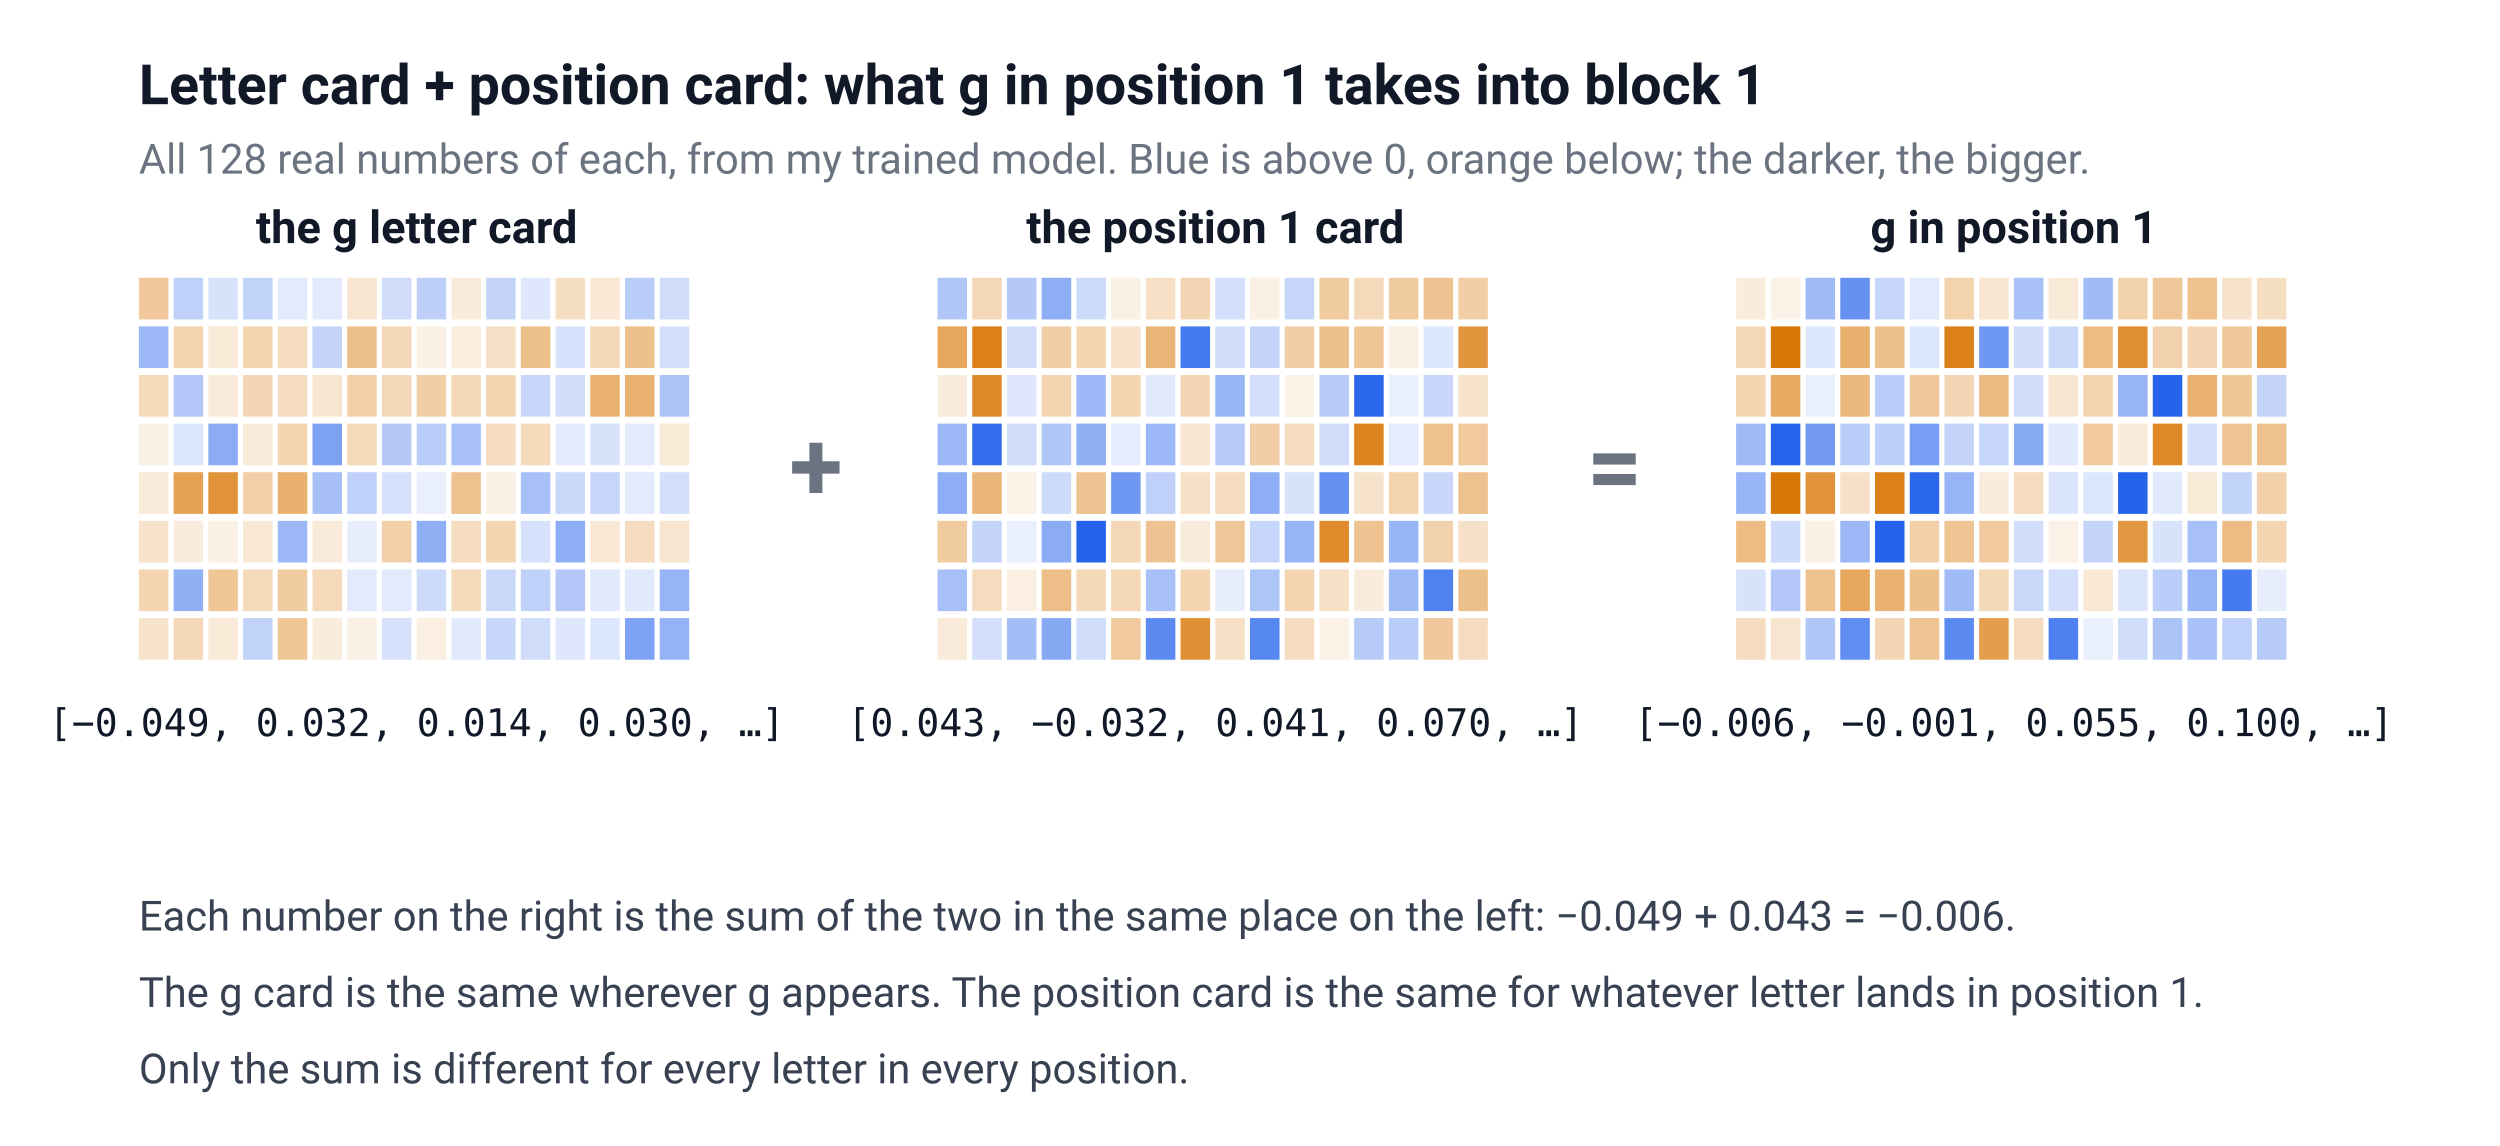
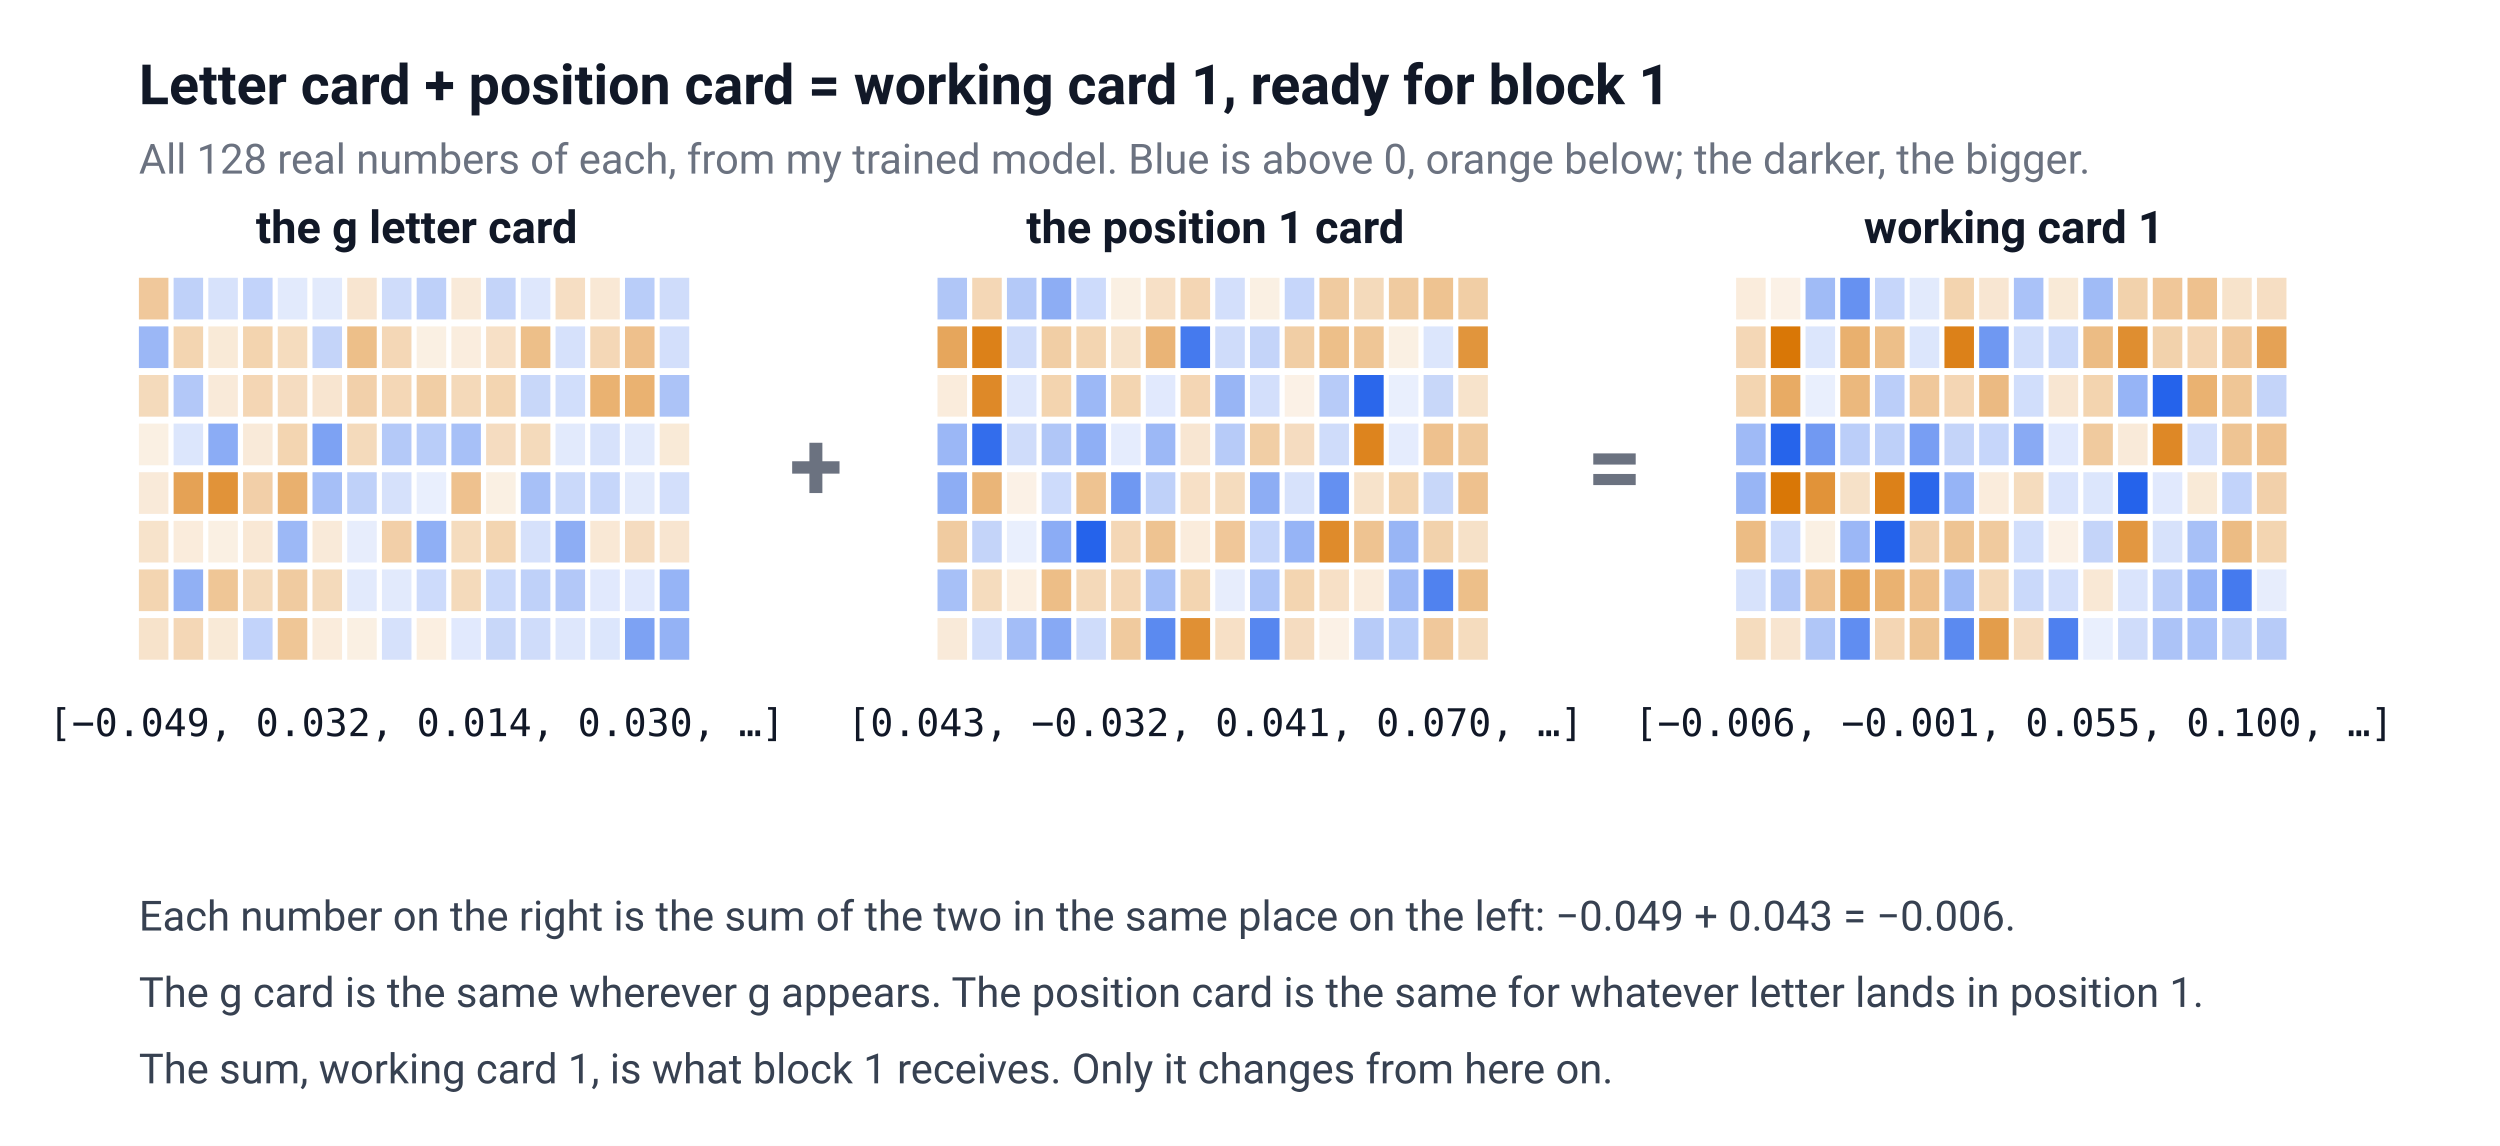
<svg xmlns="http://www.w3.org/2000/svg" viewBox="0 0 720 330" role="img" aria-label="The real g letter card, plus the real position 1 card, gives the 128 numbers that the g in position 1 takes into block 1. The g card begins −0.049, 0.032, 0.014, 0.030; the position 1 card begins with its own numbers; and each number of the result is the sum of the two numbers above it." font-family="system-ui, -apple-system, 'Segoe UI', Roboto, sans-serif" style="max-width:100%;height:auto">
  <rect width="720" height="330" fill="#ffffff" />
-   <text x="40" y="30" font-size="16" fill="#111827" text-anchor="start" font-weight="600">Letter card + position card: what g in position 1 takes into block 1</text>
+   <text x="40" y="30" font-size="16" fill="#111827" text-anchor="start" font-weight="600">Letter card + position card = working card 1, ready for block 1</text>
  <text x="40" y="50" font-size="12" fill="#6b7280" text-anchor="start" font-weight="normal">All 128 real numbers of each, from my trained model. Blue is above 0, orange below; the darker, the bigger.</text>
  <text x="120.0" y="70" font-size="13" fill="#111827" text-anchor="middle" font-weight="700">the g letter card</text>
  <rect x="40" y="80" width="8.5" height="12" fill="rgba(217,119,6,0.40)" />
  <rect x="50" y="80" width="8.5" height="12" fill="rgba(37,99,235,0.29)" />
  <rect x="60" y="80" width="8.5" height="12" fill="rgba(37,99,235,0.18)" />
  <rect x="70" y="80" width="8.5" height="12" fill="rgba(37,99,235,0.28)" />
  <rect x="80" y="80" width="8.5" height="12" fill="rgba(37,99,235,0.13)" />
  <rect x="90" y="80" width="8.5" height="12" fill="rgba(37,99,235,0.13)" />
  <rect x="100" y="80" width="8.5" height="12" fill="rgba(217,119,6,0.19)" />
  <rect x="110" y="80" width="8.5" height="12" fill="rgba(37,99,235,0.22)" />
  <rect x="120" y="80" width="8.5" height="12" fill="rgba(37,99,235,0.30)" />
  <rect x="130" y="80" width="8.5" height="12" fill="rgba(217,119,6,0.15)" />
  <rect x="140" y="80" width="8.5" height="12" fill="rgba(37,99,235,0.27)" />
  <rect x="150" y="80" width="8.5" height="12" fill="rgba(37,99,235,0.15)" />
  <rect x="160" y="80" width="8.5" height="12" fill="rgba(217,119,6,0.24)" />
  <rect x="170" y="80" width="8.5" height="12" fill="rgba(217,119,6,0.17)" />
  <rect x="180" y="80" width="8.5" height="12" fill="rgba(37,99,235,0.32)" />
  <rect x="190" y="80" width="8.5" height="12" fill="rgba(37,99,235,0.22)" />
  <rect x="40" y="94" width="8.5" height="12" fill="rgba(37,99,235,0.46)" />
  <rect x="50" y="94" width="8.5" height="12" fill="rgba(217,119,6,0.31)" />
  <rect x="60" y="94" width="8.5" height="12" fill="rgba(217,119,6,0.16)" />
  <rect x="70" y="94" width="8.5" height="12" fill="rgba(217,119,6,0.32)" />
  <rect x="80" y="94" width="8.5" height="12" fill="rgba(217,119,6,0.26)" />
  <rect x="90" y="94" width="8.5" height="12" fill="rgba(37,99,235,0.27)" />
  <rect x="100" y="94" width="8.5" height="12" fill="rgba(217,119,6,0.47)" />
  <rect x="110" y="94" width="8.5" height="12" fill="rgba(217,119,6,0.29)" />
  <rect x="120" y="94" width="8.5" height="12" fill="rgba(217,119,6,0.11)" />
  <rect x="130" y="94" width="8.5" height="12" fill="rgba(217,119,6,0.13)" />
  <rect x="140" y="94" width="8.5" height="12" fill="rgba(217,119,6,0.23)" />
  <rect x="150" y="94" width="8.5" height="12" fill="rgba(217,119,6,0.47)" />
  <rect x="160" y="94" width="8.5" height="12" fill="rgba(37,99,235,0.19)" />
  <rect x="170" y="94" width="8.5" height="12" fill="rgba(217,119,6,0.29)" />
  <rect x="180" y="94" width="8.5" height="12" fill="rgba(217,119,6,0.46)" />
  <rect x="190" y="94" width="8.5" height="12" fill="rgba(37,99,235,0.20)" />
  <rect x="40" y="108" width="8.5" height="12" fill="rgba(217,119,6,0.27)" />
  <rect x="50" y="108" width="8.5" height="12" fill="rgba(37,99,235,0.35)" />
  <rect x="60" y="108" width="8.5" height="12" fill="rgba(217,119,6,0.15)" />
  <rect x="70" y="108" width="8.5" height="12" fill="rgba(217,119,6,0.30)" />
  <rect x="80" y="108" width="8.5" height="12" fill="rgba(217,119,6,0.25)" />
  <rect x="90" y="108" width="8.5" height="12" fill="rgba(217,119,6,0.19)" />
  <rect x="100" y="108" width="8.5" height="12" fill="rgba(217,119,6,0.34)" />
  <rect x="110" y="108" width="8.5" height="12" fill="rgba(217,119,6,0.29)" />
  <rect x="120" y="108" width="8.5" height="12" fill="rgba(217,119,6,0.36)" />
  <rect x="130" y="108" width="8.5" height="12" fill="rgba(217,119,6,0.28)" />
  <rect x="140" y="108" width="8.5" height="12" fill="rgba(217,119,6,0.31)" />
  <rect x="150" y="108" width="8.5" height="12" fill="rgba(37,99,235,0.25)" />
  <rect x="160" y="108" width="8.5" height="12" fill="rgba(37,99,235,0.21)" />
  <rect x="170" y="108" width="8.5" height="12" fill="rgba(217,119,6,0.57)" />
  <rect x="180" y="108" width="8.5" height="12" fill="rgba(217,119,6,0.57)" />
  <rect x="190" y="108" width="8.5" height="12" fill="rgba(37,99,235,0.38)" />
  <rect x="40" y="122" width="8.5" height="12" fill="rgba(217,119,6,0.11)" />
  <rect x="50" y="122" width="8.5" height="12" fill="rgba(37,99,235,0.16)" />
  <rect x="60" y="122" width="8.5" height="12" fill="rgba(37,99,235,0.53)" />
  <rect x="70" y="122" width="8.5" height="12" fill="rgba(217,119,6,0.15)" />
  <rect x="80" y="122" width="8.5" height="12" fill="rgba(217,119,6,0.31)" />
  <rect x="90" y="122" width="8.5" height="12" fill="rgba(37,99,235,0.59)" />
  <rect x="100" y="122" width="8.5" height="12" fill="rgba(217,119,6,0.27)" />
  <rect x="110" y="122" width="8.5" height="12" fill="rgba(37,99,235,0.34)" />
  <rect x="120" y="122" width="8.5" height="12" fill="rgba(37,99,235,0.32)" />
  <rect x="130" y="122" width="8.5" height="12" fill="rgba(37,99,235,0.40)" />
  <rect x="140" y="122" width="8.5" height="12" fill="rgba(217,119,6,0.25)" />
  <rect x="150" y="122" width="8.5" height="12" fill="rgba(217,119,6,0.27)" />
  <rect x="160" y="122" width="8.5" height="12" fill="rgba(37,99,235,0.13)" />
  <rect x="170" y="122" width="8.5" height="12" fill="rgba(37,99,235,0.18)" />
  <rect x="180" y="122" width="8.5" height="12" fill="rgba(37,99,235,0.13)" />
  <rect x="190" y="122" width="8.5" height="12" fill="rgba(217,119,6,0.16)" />
  <rect x="40" y="136" width="8.5" height="12" fill="rgba(217,119,6,0.15)" />
  <rect x="50" y="136" width="8.5" height="12" fill="rgba(217,119,6,0.68)" />
  <rect x="60" y="136" width="8.5" height="12" fill="rgba(217,119,6,0.79)" />
  <rect x="70" y="136" width="8.5" height="12" fill="rgba(217,119,6,0.35)" />
  <rect x="80" y="136" width="8.5" height="12" fill="rgba(217,119,6,0.58)" />
  <rect x="90" y="136" width="8.5" height="12" fill="rgba(37,99,235,0.41)" />
  <rect x="100" y="136" width="8.5" height="12" fill="rgba(37,99,235,0.29)" />
  <rect x="110" y="136" width="8.5" height="12" fill="rgba(37,99,235,0.19)" />
  <rect x="120" y="136" width="8.5" height="12" fill="rgba(37,99,235,0.10)" />
  <rect x="130" y="136" width="8.5" height="12" fill="rgba(217,119,6,0.45)" />
  <rect x="140" y="136" width="8.5" height="12" fill="rgba(217,119,6,0.11)" />
  <rect x="150" y="136" width="8.5" height="12" fill="rgba(37,99,235,0.40)" />
  <rect x="160" y="136" width="8.5" height="12" fill="rgba(37,99,235,0.24)" />
  <rect x="170" y="136" width="8.5" height="12" fill="rgba(37,99,235,0.26)" />
  <rect x="180" y="136" width="8.5" height="12" fill="rgba(37,99,235,0.13)" />
  <rect x="190" y="136" width="8.5" height="12" fill="rgba(37,99,235,0.20)" />
  <rect x="40" y="150" width="8.5" height="12" fill="rgba(217,119,6,0.21)" />
  <rect x="50" y="150" width="8.5" height="12" fill="rgba(217,119,6,0.14)" />
  <rect x="60" y="150" width="8.5" height="12" fill="rgba(217,119,6,0.11)" />
  <rect x="70" y="150" width="8.5" height="12" fill="rgba(217,119,6,0.17)" />
  <rect x="80" y="150" width="8.5" height="12" fill="rgba(37,99,235,0.45)" />
  <rect x="90" y="150" width="8.5" height="12" fill="rgba(217,119,6,0.15)" />
  <rect x="100" y="150" width="8.5" height="12" fill="rgba(37,99,235,0.11)" />
  <rect x="110" y="150" width="8.5" height="12" fill="rgba(217,119,6,0.35)" />
  <rect x="120" y="150" width="8.5" height="12" fill="rgba(37,99,235,0.51)" />
  <rect x="130" y="150" width="8.5" height="12" fill="rgba(217,119,6,0.26)" />
  <rect x="140" y="150" width="8.5" height="12" fill="rgba(217,119,6,0.31)" />
  <rect x="150" y="150" width="8.5" height="12" fill="rgba(37,99,235,0.19)" />
  <rect x="160" y="150" width="8.5" height="12" fill="rgba(37,99,235,0.52)" />
  <rect x="170" y="150" width="8.5" height="12" fill="rgba(217,119,6,0.17)" />
  <rect x="180" y="150" width="8.5" height="12" fill="rgba(217,119,6,0.25)" />
  <rect x="190" y="150" width="8.5" height="12" fill="rgba(217,119,6,0.19)" />
  <rect x="40" y="164" width="8.5" height="12" fill="rgba(217,119,6,0.31)" />
  <rect x="50" y="164" width="8.5" height="12" fill="rgba(37,99,235,0.50)" />
  <rect x="60" y="164" width="8.5" height="12" fill="rgba(217,119,6,0.42)" />
  <rect x="70" y="164" width="8.5" height="12" fill="rgba(217,119,6,0.27)" />
  <rect x="80" y="164" width="8.5" height="12" fill="rgba(217,119,6,0.38)" />
  <rect x="90" y="164" width="8.5" height="12" fill="rgba(217,119,6,0.27)" />
  <rect x="100" y="164" width="8.5" height="12" fill="rgba(37,99,235,0.13)" />
  <rect x="110" y="164" width="8.5" height="12" fill="rgba(37,99,235,0.13)" />
  <rect x="120" y="164" width="8.5" height="12" fill="rgba(37,99,235,0.23)" />
  <rect x="130" y="164" width="8.5" height="12" fill="rgba(217,119,6,0.27)" />
  <rect x="140" y="164" width="8.5" height="12" fill="rgba(37,99,235,0.24)" />
  <rect x="150" y="164" width="8.5" height="12" fill="rgba(37,99,235,0.29)" />
  <rect x="160" y="164" width="8.5" height="12" fill="rgba(37,99,235,0.35)" />
  <rect x="170" y="164" width="8.5" height="12" fill="rgba(37,99,235,0.14)" />
  <rect x="180" y="164" width="8.5" height="12" fill="rgba(37,99,235,0.14)" />
  <rect x="190" y="164" width="8.5" height="12" fill="rgba(37,99,235,0.48)" />
  <rect x="40" y="178" width="8.5" height="12" fill="rgba(217,119,6,0.21)" />
  <rect x="50" y="178" width="8.5" height="12" fill="rgba(217,119,6,0.29)" />
  <rect x="60" y="178" width="8.5" height="12" fill="rgba(217,119,6,0.16)" />
  <rect x="70" y="178" width="8.5" height="12" fill="rgba(37,99,235,0.28)" />
  <rect x="80" y="178" width="8.5" height="12" fill="rgba(217,119,6,0.42)" />
  <rect x="90" y="178" width="8.5" height="12" fill="rgba(217,119,6,0.14)" />
  <rect x="100" y="178" width="8.5" height="12" fill="rgba(217,119,6,0.11)" />
  <rect x="110" y="178" width="8.5" height="12" fill="rgba(37,99,235,0.19)" />
  <rect x="120" y="178" width="8.5" height="12" fill="rgba(217,119,6,0.12)" />
  <rect x="130" y="178" width="8.5" height="12" fill="rgba(37,99,235,0.14)" />
  <rect x="140" y="178" width="8.5" height="12" fill="rgba(37,99,235,0.25)" />
  <rect x="150" y="178" width="8.5" height="12" fill="rgba(37,99,235,0.22)" />
  <rect x="160" y="178" width="8.5" height="12" fill="rgba(37,99,235,0.15)" />
  <rect x="170" y="178" width="8.5" height="12" fill="rgba(37,99,235,0.16)" />
  <rect x="180" y="178" width="8.5" height="12" fill="rgba(37,99,235,0.59)" />
  <rect x="190" y="178" width="8.5" height="12" fill="rgba(37,99,235,0.49)" />
  <text x="120.0" y="212" font-size="11" fill="#111827" text-anchor="middle" font-weight="normal" font-family="ui-monospace, Menlo, Consolas, monospace">[−0.049, 0.032, 0.014, 0.030, …]</text>
  <text x="235" y="144" font-size="28" fill="#6b7280" text-anchor="middle" font-weight="700">+</text>
  <text x="350.0" y="70" font-size="13" fill="#111827" text-anchor="middle" font-weight="700">the position 1 card</text>
  <rect x="270" y="80" width="8.5" height="12" fill="rgba(37,99,235,0.36)" />
  <rect x="280" y="80" width="8.5" height="12" fill="rgba(217,119,6,0.29)" />
  <rect x="290" y="80" width="8.5" height="12" fill="rgba(37,99,235,0.34)" />
  <rect x="300" y="80" width="8.5" height="12" fill="rgba(37,99,235,0.52)" />
  <rect x="310" y="80" width="8.5" height="12" fill="rgba(37,99,235,0.23)" />
  <rect x="320" y="80" width="8.5" height="12" fill="rgba(217,119,6,0.11)" />
  <rect x="330" y="80" width="8.5" height="12" fill="rgba(217,119,6,0.23)" />
  <rect x="340" y="80" width="8.5" height="12" fill="rgba(217,119,6,0.30)" />
  <rect x="350" y="80" width="8.5" height="12" fill="rgba(37,99,235,0.20)" />
  <rect x="360" y="80" width="8.5" height="12" fill="rgba(217,119,6,0.11)" />
  <rect x="370" y="80" width="8.5" height="12" fill="rgba(37,99,235,0.26)" />
  <rect x="380" y="80" width="8.5" height="12" fill="rgba(217,119,6,0.38)" />
  <rect x="390" y="80" width="8.5" height="12" fill="rgba(217,119,6,0.27)" />
  <rect x="400" y="80" width="8.5" height="12" fill="rgba(217,119,6,0.38)" />
  <rect x="410" y="80" width="8.5" height="12" fill="rgba(217,119,6,0.44)" />
  <rect x="420" y="80" width="8.5" height="12" fill="rgba(217,119,6,0.36)" />
  <rect x="270" y="94" width="8.5" height="12" fill="rgba(217,119,6,0.65)" />
  <rect x="280" y="94" width="8.5" height="12" fill="rgba(217,119,6,0.92)" />
  <rect x="290" y="94" width="8.5" height="12" fill="rgba(37,99,235,0.22)" />
  <rect x="300" y="94" width="8.5" height="12" fill="rgba(217,119,6,0.36)" />
  <rect x="310" y="94" width="8.5" height="12" fill="rgba(217,119,6,0.31)" />
  <rect x="320" y="94" width="8.5" height="12" fill="rgba(217,119,6,0.21)" />
  <rect x="330" y="94" width="8.5" height="12" fill="rgba(217,119,6,0.55)" />
  <rect x="340" y="94" width="8.5" height="12" fill="rgba(37,99,235,0.85)" />
  <rect x="350" y="94" width="8.5" height="12" fill="rgba(37,99,235,0.22)" />
  <rect x="360" y="94" width="8.5" height="12" fill="rgba(37,99,235,0.27)" />
  <rect x="370" y="94" width="8.5" height="12" fill="rgba(217,119,6,0.36)" />
  <rect x="380" y="94" width="8.5" height="12" fill="rgba(217,119,6,0.47)" />
  <rect x="390" y="94" width="8.5" height="12" fill="rgba(217,119,6,0.42)" />
  <rect x="400" y="94" width="8.5" height="12" fill="rgba(217,119,6,0.11)" />
  <rect x="410" y="94" width="8.5" height="12" fill="rgba(37,99,235,0.16)" />
  <rect x="420" y="94" width="8.5" height="12" fill="rgba(217,119,6,0.78)" />
  <rect x="270" y="108" width="8.5" height="12" fill="rgba(217,119,6,0.14)" />
  <rect x="280" y="108" width="8.5" height="12" fill="rgba(217,119,6,0.86)" />
  <rect x="290" y="108" width="8.5" height="12" fill="rgba(37,99,235,0.15)" />
  <rect x="300" y="108" width="8.5" height="12" fill="rgba(217,119,6,0.32)" />
  <rect x="310" y="108" width="8.5" height="12" fill="rgba(37,99,235,0.45)" />
  <rect x="320" y="108" width="8.5" height="12" fill="rgba(217,119,6,0.31)" />
  <rect x="330" y="108" width="8.5" height="12" fill="rgba(37,99,235,0.14)" />
  <rect x="340" y="108" width="8.5" height="12" fill="rgba(217,119,6,0.30)" />
  <rect x="350" y="108" width="8.5" height="12" fill="rgba(37,99,235,0.47)" />
  <rect x="360" y="108" width="8.5" height="12" fill="rgba(37,99,235,0.20)" />
  <rect x="370" y="108" width="8.5" height="12" fill="rgba(217,119,6,0.10)" />
  <rect x="380" y="108" width="8.5" height="12" fill="rgba(37,99,235,0.33)" />
  <rect x="390" y="108" width="8.5" height="12" fill="rgba(37,99,235,0.97)" />
  <rect x="400" y="108" width="8.5" height="12" fill="rgba(37,99,235,0.10)" />
  <rect x="410" y="108" width="8.5" height="12" fill="rgba(37,99,235,0.25)" />
  <rect x="420" y="108" width="8.5" height="12" fill="rgba(217,119,6,0.21)" />
  <rect x="270" y="122" width="8.5" height="12" fill="rgba(37,99,235,0.46)" />
  <rect x="280" y="122" width="8.5" height="12" fill="rgba(37,99,235,0.93)" />
  <rect x="290" y="122" width="8.5" height="12" fill="rgba(37,99,235,0.22)" />
  <rect x="300" y="122" width="8.5" height="12" fill="rgba(37,99,235,0.36)" />
  <rect x="310" y="122" width="8.5" height="12" fill="rgba(37,99,235,0.51)" />
  <rect x="320" y="122" width="8.5" height="12" fill="rgba(37,99,235,0.12)" />
  <rect x="330" y="122" width="8.5" height="12" fill="rgba(37,99,235,0.45)" />
  <rect x="340" y="122" width="8.5" height="12" fill="rgba(217,119,6,0.18)" />
  <rect x="350" y="122" width="8.5" height="12" fill="rgba(37,99,235,0.33)" />
  <rect x="360" y="122" width="8.5" height="12" fill="rgba(217,119,6,0.36)" />
  <rect x="370" y="122" width="8.5" height="12" fill="rgba(217,119,6,0.25)" />
  <rect x="380" y="122" width="8.5" height="12" fill="rgba(37,99,235,0.22)" />
  <rect x="390" y="122" width="8.5" height="12" fill="rgba(217,119,6,0.90)" />
  <rect x="400" y="122" width="8.5" height="12" fill="rgba(37,99,235,0.12)" />
  <rect x="410" y="122" width="8.5" height="12" fill="rgba(217,119,6,0.45)" />
  <rect x="420" y="122" width="8.5" height="12" fill="rgba(217,119,6,0.39)" />
  <rect x="270" y="136" width="8.5" height="12" fill="rgba(37,99,235,0.52)" />
  <rect x="280" y="136" width="8.5" height="12" fill="rgba(217,119,6,0.54)" />
  <rect x="290" y="136" width="8.5" height="12" fill="rgba(217,119,6,0.10)" />
  <rect x="300" y="136" width="8.5" height="12" fill="rgba(37,99,235,0.23)" />
  <rect x="310" y="136" width="8.5" height="12" fill="rgba(217,119,6,0.44)" />
  <rect x="320" y="136" width="8.5" height="12" fill="rgba(37,99,235,0.66)" />
  <rect x="330" y="136" width="8.5" height="12" fill="rgba(37,99,235,0.29)" />
  <rect x="340" y="136" width="8.5" height="12" fill="rgba(217,119,6,0.23)" />
  <rect x="350" y="136" width="8.5" height="12" fill="rgba(217,119,6,0.26)" />
  <rect x="360" y="136" width="8.5" height="12" fill="rgba(37,99,235,0.52)" />
  <rect x="370" y="136" width="8.5" height="12" fill="rgba(37,99,235,0.18)" />
  <rect x="380" y="136" width="8.5" height="12" fill="rgba(37,99,235,0.71)" />
  <rect x="390" y="136" width="8.5" height="12" fill="rgba(217,119,6,0.21)" />
  <rect x="400" y="136" width="8.5" height="12" fill="rgba(217,119,6,0.32)" />
  <rect x="410" y="136" width="8.5" height="12" fill="rgba(37,99,235,0.25)" />
  <rect x="420" y="136" width="8.5" height="12" fill="rgba(217,119,6,0.45)" />
  <rect x="270" y="150" width="8.5" height="12" fill="rgba(217,119,6,0.38)" />
  <rect x="280" y="150" width="8.5" height="12" fill="rgba(37,99,235,0.27)" />
  <rect x="290" y="150" width="8.5" height="12" fill="rgba(37,99,235,0.10)" />
  <rect x="300" y="150" width="8.5" height="12" fill="rgba(37,99,235,0.53)" />
  <rect x="310" y="150" width="8.5" height="12" fill="rgba(37,99,235,1.00)" />
  <rect x="320" y="150" width="8.5" height="12" fill="rgba(217,119,6,0.29)" />
  <rect x="330" y="150" width="8.5" height="12" fill="rgba(217,119,6,0.44)" />
  <rect x="340" y="150" width="8.5" height="12" fill="rgba(217,119,6,0.14)" />
  <rect x="350" y="150" width="8.5" height="12" fill="rgba(217,119,6,0.41)" />
  <rect x="360" y="150" width="8.5" height="12" fill="rgba(37,99,235,0.26)" />
  <rect x="370" y="150" width="8.5" height="12" fill="rgba(37,99,235,0.48)" />
  <rect x="380" y="150" width="8.5" height="12" fill="rgba(217,119,6,0.85)" />
  <rect x="390" y="150" width="8.5" height="12" fill="rgba(217,119,6,0.44)" />
  <rect x="400" y="150" width="8.5" height="12" fill="rgba(37,99,235,0.47)" />
  <rect x="410" y="150" width="8.5" height="12" fill="rgba(217,119,6,0.33)" />
  <rect x="420" y="150" width="8.5" height="12" fill="rgba(217,119,6,0.22)" />
  <rect x="270" y="164" width="8.5" height="12" fill="rgba(37,99,235,0.40)" />
  <rect x="280" y="164" width="8.5" height="12" fill="rgba(217,119,6,0.26)" />
  <rect x="290" y="164" width="8.5" height="12" fill="rgba(217,119,6,0.12)" />
  <rect x="300" y="164" width="8.5" height="12" fill="rgba(217,119,6,0.48)" />
  <rect x="310" y="164" width="8.5" height="12" fill="rgba(217,119,6,0.28)" />
  <rect x="320" y="164" width="8.5" height="12" fill="rgba(217,119,6,0.29)" />
  <rect x="330" y="164" width="8.5" height="12" fill="rgba(37,99,235,0.40)" />
  <rect x="340" y="164" width="8.5" height="12" fill="rgba(217,119,6,0.31)" />
  <rect x="350" y="164" width="8.5" height="12" fill="rgba(37,99,235,0.11)" />
  <rect x="360" y="164" width="8.5" height="12" fill="rgba(37,99,235,0.37)" />
  <rect x="370" y="164" width="8.5" height="12" fill="rgba(217,119,6,0.31)" />
  <rect x="380" y="164" width="8.5" height="12" fill="rgba(217,119,6,0.23)" />
  <rect x="390" y="164" width="8.5" height="12" fill="rgba(217,119,6,0.14)" />
  <rect x="400" y="164" width="8.5" height="12" fill="rgba(37,99,235,0.44)" />
  <rect x="410" y="164" width="8.5" height="12" fill="rgba(37,99,235,0.80)" />
  <rect x="420" y="164" width="8.5" height="12" fill="rgba(217,119,6,0.47)" />
  <rect x="270" y="178" width="8.5" height="12" fill="rgba(217,119,6,0.15)" />
  <rect x="280" y="178" width="8.5" height="12" fill="rgba(37,99,235,0.20)" />
  <rect x="290" y="178" width="8.5" height="12" fill="rgba(37,99,235,0.42)" />
  <rect x="300" y="178" width="8.5" height="12" fill="rgba(37,99,235,0.55)" />
  <rect x="310" y="178" width="8.5" height="12" fill="rgba(37,99,235,0.22)" />
  <rect x="320" y="178" width="8.5" height="12" fill="rgba(217,119,6,0.39)" />
  <rect x="330" y="178" width="8.5" height="12" fill="rgba(37,99,235,0.75)" />
  <rect x="340" y="178" width="8.5" height="12" fill="rgba(217,119,6,0.81)" />
  <rect x="350" y="178" width="8.5" height="12" fill="rgba(217,119,6,0.23)" />
  <rect x="360" y="178" width="8.5" height="12" fill="rgba(37,99,235,0.77)" />
  <rect x="370" y="178" width="8.5" height="12" fill="rgba(217,119,6,0.25)" />
  <rect x="380" y="178" width="8.5" height="12" fill="rgba(217,119,6,0.10)" />
  <rect x="390" y="178" width="8.5" height="12" fill="rgba(37,99,235,0.33)" />
  <rect x="400" y="178" width="8.5" height="12" fill="rgba(37,99,235,0.32)" />
  <rect x="410" y="178" width="8.5" height="12" fill="rgba(217,119,6,0.40)" />
  <rect x="420" y="178" width="8.5" height="12" fill="rgba(217,119,6,0.26)" />
  <text x="350.0" y="212" font-size="11" fill="#111827" text-anchor="middle" font-weight="normal" font-family="ui-monospace, Menlo, Consolas, monospace">[0.043, −0.032, 0.041, 0.070, …]</text>
  <text x="465" y="144" font-size="28" fill="#6b7280" text-anchor="middle" font-weight="700">=</text>
-   <text x="580.0" y="70" font-size="13" fill="#111827" text-anchor="middle" font-weight="700">g in position 1</text>
+   <text x="580.0" y="70" font-size="13" fill="#111827" text-anchor="middle" font-weight="700">working card 1</text>
  <rect x="500" y="80" width="8.5" height="12" fill="rgba(217,119,6,0.14)" />
  <rect x="510" y="80" width="8.5" height="12" fill="rgba(217,119,6,0.10)" />
  <rect x="520" y="80" width="8.5" height="12" fill="rgba(37,99,235,0.43)" />
  <rect x="530" y="80" width="8.5" height="12" fill="rgba(37,99,235,0.70)" />
  <rect x="540" y="80" width="8.5" height="12" fill="rgba(37,99,235,0.26)" />
  <rect x="550" y="80" width="8.5" height="12" fill="rgba(37,99,235,0.13)" />
  <rect x="560" y="80" width="8.5" height="12" fill="rgba(217,119,6,0.32)" />
  <rect x="570" y="80" width="8.5" height="12" fill="rgba(217,119,6,0.18)" />
  <rect x="580" y="80" width="8.5" height="12" fill="rgba(37,99,235,0.39)" />
  <rect x="590" y="80" width="8.5" height="12" fill="rgba(217,119,6,0.16)" />
  <rect x="600" y="80" width="8.5" height="12" fill="rgba(37,99,235,0.43)" />
  <rect x="610" y="80" width="8.5" height="12" fill="rgba(217,119,6,0.33)" />
  <rect x="620" y="80" width="8.5" height="12" fill="rgba(217,119,6,0.41)" />
  <rect x="630" y="80" width="8.5" height="12" fill="rgba(217,119,6,0.45)" />
  <rect x="640" y="80" width="8.5" height="12" fill="rgba(217,119,6,0.21)" />
  <rect x="650" y="80" width="8.5" height="12" fill="rgba(217,119,6,0.24)" />
  <rect x="500" y="94" width="8.5" height="12" fill="rgba(217,119,6,0.29)" />
  <rect x="510" y="94" width="8.5" height="12" fill="rgba(217,119,6,1.00)" />
  <rect x="520" y="94" width="8.5" height="12" fill="rgba(37,99,235,0.16)" />
  <rect x="530" y="94" width="8.5" height="12" fill="rgba(217,119,6,0.58)" />
  <rect x="540" y="94" width="8.5" height="12" fill="rgba(217,119,6,0.47)" />
  <rect x="550" y="94" width="8.5" height="12" fill="rgba(37,99,235,0.16)" />
  <rect x="560" y="94" width="8.5" height="12" fill="rgba(217,119,6,0.92)" />
  <rect x="570" y="94" width="8.5" height="12" fill="rgba(37,99,235,0.66)" />
  <rect x="580" y="94" width="8.5" height="12" fill="rgba(37,99,235,0.21)" />
  <rect x="590" y="94" width="8.5" height="12" fill="rgba(37,99,235,0.24)" />
  <rect x="600" y="94" width="8.5" height="12" fill="rgba(217,119,6,0.49)" />
  <rect x="610" y="94" width="8.5" height="12" fill="rgba(217,119,6,0.83)" />
  <rect x="620" y="94" width="8.5" height="12" fill="rgba(217,119,6,0.33)" />
  <rect x="630" y="94" width="8.5" height="12" fill="rgba(217,119,6,0.30)" />
  <rect x="640" y="94" width="8.5" height="12" fill="rgba(217,119,6,0.40)" />
  <rect x="650" y="94" width="8.5" height="12" fill="rgba(217,119,6,0.68)" />
  <rect x="500" y="108" width="8.5" height="12" fill="rgba(217,119,6,0.31)" />
  <rect x="510" y="108" width="8.5" height="12" fill="rgba(217,119,6,0.62)" />
  <rect x="520" y="108" width="8.5" height="12" fill="rgba(37,99,235,0.10)" />
  <rect x="530" y="108" width="8.5" height="12" fill="rgba(217,119,6,0.52)" />
  <rect x="540" y="108" width="8.5" height="12" fill="rgba(37,99,235,0.31)" />
  <rect x="550" y="108" width="8.5" height="12" fill="rgba(217,119,6,0.40)" />
  <rect x="560" y="108" width="8.5" height="12" fill="rgba(217,119,6,0.30)" />
  <rect x="570" y="108" width="8.5" height="12" fill="rgba(217,119,6,0.50)" />
  <rect x="580" y="108" width="8.5" height="12" fill="rgba(37,99,235,0.21)" />
  <rect x="590" y="108" width="8.5" height="12" fill="rgba(217,119,6,0.18)" />
  <rect x="600" y="108" width="8.5" height="12" fill="rgba(217,119,6,0.32)" />
  <rect x="610" y="108" width="8.5" height="12" fill="rgba(37,99,235,0.48)" />
  <rect x="620" y="108" width="8.5" height="12" fill="rgba(37,99,235,1.00)" />
  <rect x="630" y="108" width="8.5" height="12" fill="rgba(217,119,6,0.57)" />
  <rect x="640" y="108" width="8.5" height="12" fill="rgba(217,119,6,0.42)" />
  <rect x="650" y="108" width="8.5" height="12" fill="rgba(37,99,235,0.27)" />
  <rect x="500" y="122" width="8.5" height="12" fill="rgba(37,99,235,0.44)" />
  <rect x="510" y="122" width="8.5" height="12" fill="rgba(37,99,235,0.99)" />
  <rect x="520" y="122" width="8.5" height="12" fill="rgba(37,99,235,0.65)" />
  <rect x="530" y="122" width="8.5" height="12" fill="rgba(37,99,235,0.31)" />
  <rect x="540" y="122" width="8.5" height="12" fill="rgba(37,99,235,0.30)" />
  <rect x="550" y="122" width="8.5" height="12" fill="rgba(37,99,235,0.62)" />
  <rect x="560" y="122" width="8.5" height="12" fill="rgba(37,99,235,0.27)" />
  <rect x="570" y="122" width="8.5" height="12" fill="rgba(37,99,235,0.26)" />
  <rect x="580" y="122" width="8.5" height="12" fill="rgba(37,99,235,0.54)" />
  <rect x="590" y="122" width="8.5" height="12" fill="rgba(37,99,235,0.14)" />
  <rect x="600" y="122" width="8.5" height="12" fill="rgba(217,119,6,0.39)" />
  <rect x="610" y="122" width="8.5" height="12" fill="rgba(217,119,6,0.15)" />
  <rect x="620" y="122" width="8.5" height="12" fill="rgba(217,119,6,0.87)" />
  <rect x="630" y="122" width="8.5" height="12" fill="rgba(37,99,235,0.20)" />
  <rect x="640" y="122" width="8.5" height="12" fill="rgba(217,119,6,0.43)" />
  <rect x="650" y="122" width="8.5" height="12" fill="rgba(217,119,6,0.45)" />
  <rect x="500" y="136" width="8.5" height="12" fill="rgba(37,99,235,0.47)" />
  <rect x="510" y="136" width="8.5" height="12" fill="rgba(217,119,6,1.00)" />
  <rect x="520" y="136" width="8.5" height="12" fill="rgba(217,119,6,0.79)" />
  <rect x="530" y="136" width="8.5" height="12" fill="rgba(217,119,6,0.22)" />
  <rect x="540" y="136" width="8.5" height="12" fill="rgba(217,119,6,0.92)" />
  <rect x="550" y="136" width="8.5" height="12" fill="rgba(37,99,235,0.97)" />
  <rect x="560" y="136" width="8.5" height="12" fill="rgba(37,99,235,0.48)" />
  <rect x="570" y="136" width="8.5" height="12" fill="rgba(217,119,6,0.14)" />
  <rect x="580" y="136" width="8.5" height="12" fill="rgba(217,119,6,0.26)" />
  <rect x="590" y="136" width="8.5" height="12" fill="rgba(37,99,235,0.17)" />
  <rect x="600" y="136" width="8.5" height="12" fill="rgba(37,99,235,0.16)" />
  <rect x="610" y="136" width="8.5" height="12" fill="rgba(37,99,235,1.00)" />
  <rect x="620" y="136" width="8.5" height="12" fill="rgba(37,99,235,0.14)" />
  <rect x="630" y="136" width="8.5" height="12" fill="rgba(217,119,6,0.16)" />
  <rect x="640" y="136" width="8.5" height="12" fill="rgba(37,99,235,0.28)" />
  <rect x="650" y="136" width="8.5" height="12" fill="rgba(217,119,6,0.34)" />
  <rect x="500" y="150" width="8.5" height="12" fill="rgba(217,119,6,0.49)" />
  <rect x="510" y="150" width="8.5" height="12" fill="rgba(37,99,235,0.23)" />
  <rect x="520" y="150" width="8.5" height="12" fill="rgba(217,119,6,0.11)" />
  <rect x="530" y="150" width="8.5" height="12" fill="rgba(37,99,235,0.46)" />
  <rect x="540" y="150" width="8.5" height="12" fill="rgba(37,99,235,1.00)" />
  <rect x="550" y="150" width="8.5" height="12" fill="rgba(217,119,6,0.34)" />
  <rect x="560" y="150" width="8.5" height="12" fill="rgba(217,119,6,0.43)" />
  <rect x="570" y="150" width="8.5" height="12" fill="rgba(217,119,6,0.39)" />
  <rect x="580" y="150" width="8.5" height="12" fill="rgba(37,99,235,0.21)" />
  <rect x="590" y="150" width="8.5" height="12" fill="rgba(217,119,6,0.10)" />
  <rect x="600" y="150" width="8.5" height="12" fill="rgba(37,99,235,0.27)" />
  <rect x="610" y="150" width="8.5" height="12" fill="rgba(217,119,6,0.76)" />
  <rect x="620" y="150" width="8.5" height="12" fill="rgba(37,99,235,0.18)" />
  <rect x="630" y="150" width="8.5" height="12" fill="rgba(37,99,235,0.40)" />
  <rect x="640" y="150" width="8.5" height="12" fill="rgba(217,119,6,0.49)" />
  <rect x="650" y="150" width="8.5" height="12" fill="rgba(217,119,6,0.31)" />
  <rect x="500" y="164" width="8.5" height="12" fill="rgba(37,99,235,0.18)" />
  <rect x="510" y="164" width="8.5" height="12" fill="rgba(37,99,235,0.35)" />
  <rect x="520" y="164" width="8.5" height="12" fill="rgba(217,119,6,0.45)" />
  <rect x="530" y="164" width="8.5" height="12" fill="rgba(217,119,6,0.65)" />
  <rect x="540" y="164" width="8.5" height="12" fill="rgba(217,119,6,0.57)" />
  <rect x="550" y="164" width="8.5" height="12" fill="rgba(217,119,6,0.46)" />
  <rect x="560" y="164" width="8.5" height="12" fill="rgba(37,99,235,0.43)" />
  <rect x="570" y="164" width="8.5" height="12" fill="rgba(217,119,6,0.28)" />
  <rect x="580" y="164" width="8.5" height="12" fill="rgba(37,99,235,0.24)" />
  <rect x="590" y="164" width="8.5" height="12" fill="rgba(37,99,235,0.20)" />
  <rect x="600" y="164" width="8.5" height="12" fill="rgba(217,119,6,0.17)" />
  <rect x="610" y="164" width="8.5" height="12" fill="rgba(37,99,235,0.17)" />
  <rect x="620" y="164" width="8.5" height="12" fill="rgba(37,99,235,0.31)" />
  <rect x="630" y="164" width="8.5" height="12" fill="rgba(37,99,235,0.48)" />
  <rect x="640" y="164" width="8.5" height="12" fill="rgba(37,99,235,0.85)" />
  <rect x="650" y="164" width="8.5" height="12" fill="rgba(37,99,235,0.11)" />
  <rect x="500" y="178" width="8.5" height="12" fill="rgba(217,119,6,0.26)" />
  <rect x="510" y="178" width="8.5" height="12" fill="rgba(217,119,6,0.19)" />
  <rect x="520" y="178" width="8.5" height="12" fill="rgba(37,99,235,0.36)" />
  <rect x="530" y="178" width="8.5" height="12" fill="rgba(37,99,235,0.73)" />
  <rect x="540" y="178" width="8.5" height="12" fill="rgba(217,119,6,0.30)" />
  <rect x="550" y="178" width="8.5" height="12" fill="rgba(217,119,6,0.43)" />
  <rect x="560" y="178" width="8.5" height="12" fill="rgba(37,99,235,0.75)" />
  <rect x="570" y="178" width="8.5" height="12" fill="rgba(217,119,6,0.72)" />
  <rect x="580" y="178" width="8.5" height="12" fill="rgba(217,119,6,0.25)" />
  <rect x="590" y="178" width="8.5" height="12" fill="rgba(37,99,235,0.81)" />
  <rect x="600" y="178" width="8.5" height="12" fill="rgba(37,99,235,0.10)" />
  <rect x="610" y="178" width="8.5" height="12" fill="rgba(37,99,235,0.22)" />
  <rect x="620" y="178" width="8.5" height="12" fill="rgba(37,99,235,0.38)" />
  <rect x="630" y="178" width="8.5" height="12" fill="rgba(37,99,235,0.39)" />
  <rect x="640" y="178" width="8.5" height="12" fill="rgba(37,99,235,0.29)" />
  <rect x="650" y="178" width="8.5" height="12" fill="rgba(37,99,235,0.33)" />
  <text x="580.0" y="212" font-size="11" fill="#111827" text-anchor="middle" font-weight="normal" font-family="ui-monospace, Menlo, Consolas, monospace">[−0.006, −0.001, 0.055, 0.100, …]</text>
  <text x="40" y="268" font-size="12" fill="#374151" text-anchor="start" font-weight="normal">Each number on the right is the sum of the two in the same place on the left: −0.049 + 0.043 = −0.006.</text>
  <text x="40" y="290" font-size="12" fill="#374151" text-anchor="start" font-weight="normal">The g card is the same wherever g appears. The position card is the same for whatever letter lands in position 1.</text>
-   <text x="40" y="312" font-size="12" fill="#374151" text-anchor="start" font-weight="normal">Only the sum is different for every letter in every position.</text>
+   <text x="40" y="312" font-size="12" fill="#374151" text-anchor="start" font-weight="normal">The sum, working card 1, is what block 1 receives. Only it changes from here on.</text>
</svg>
